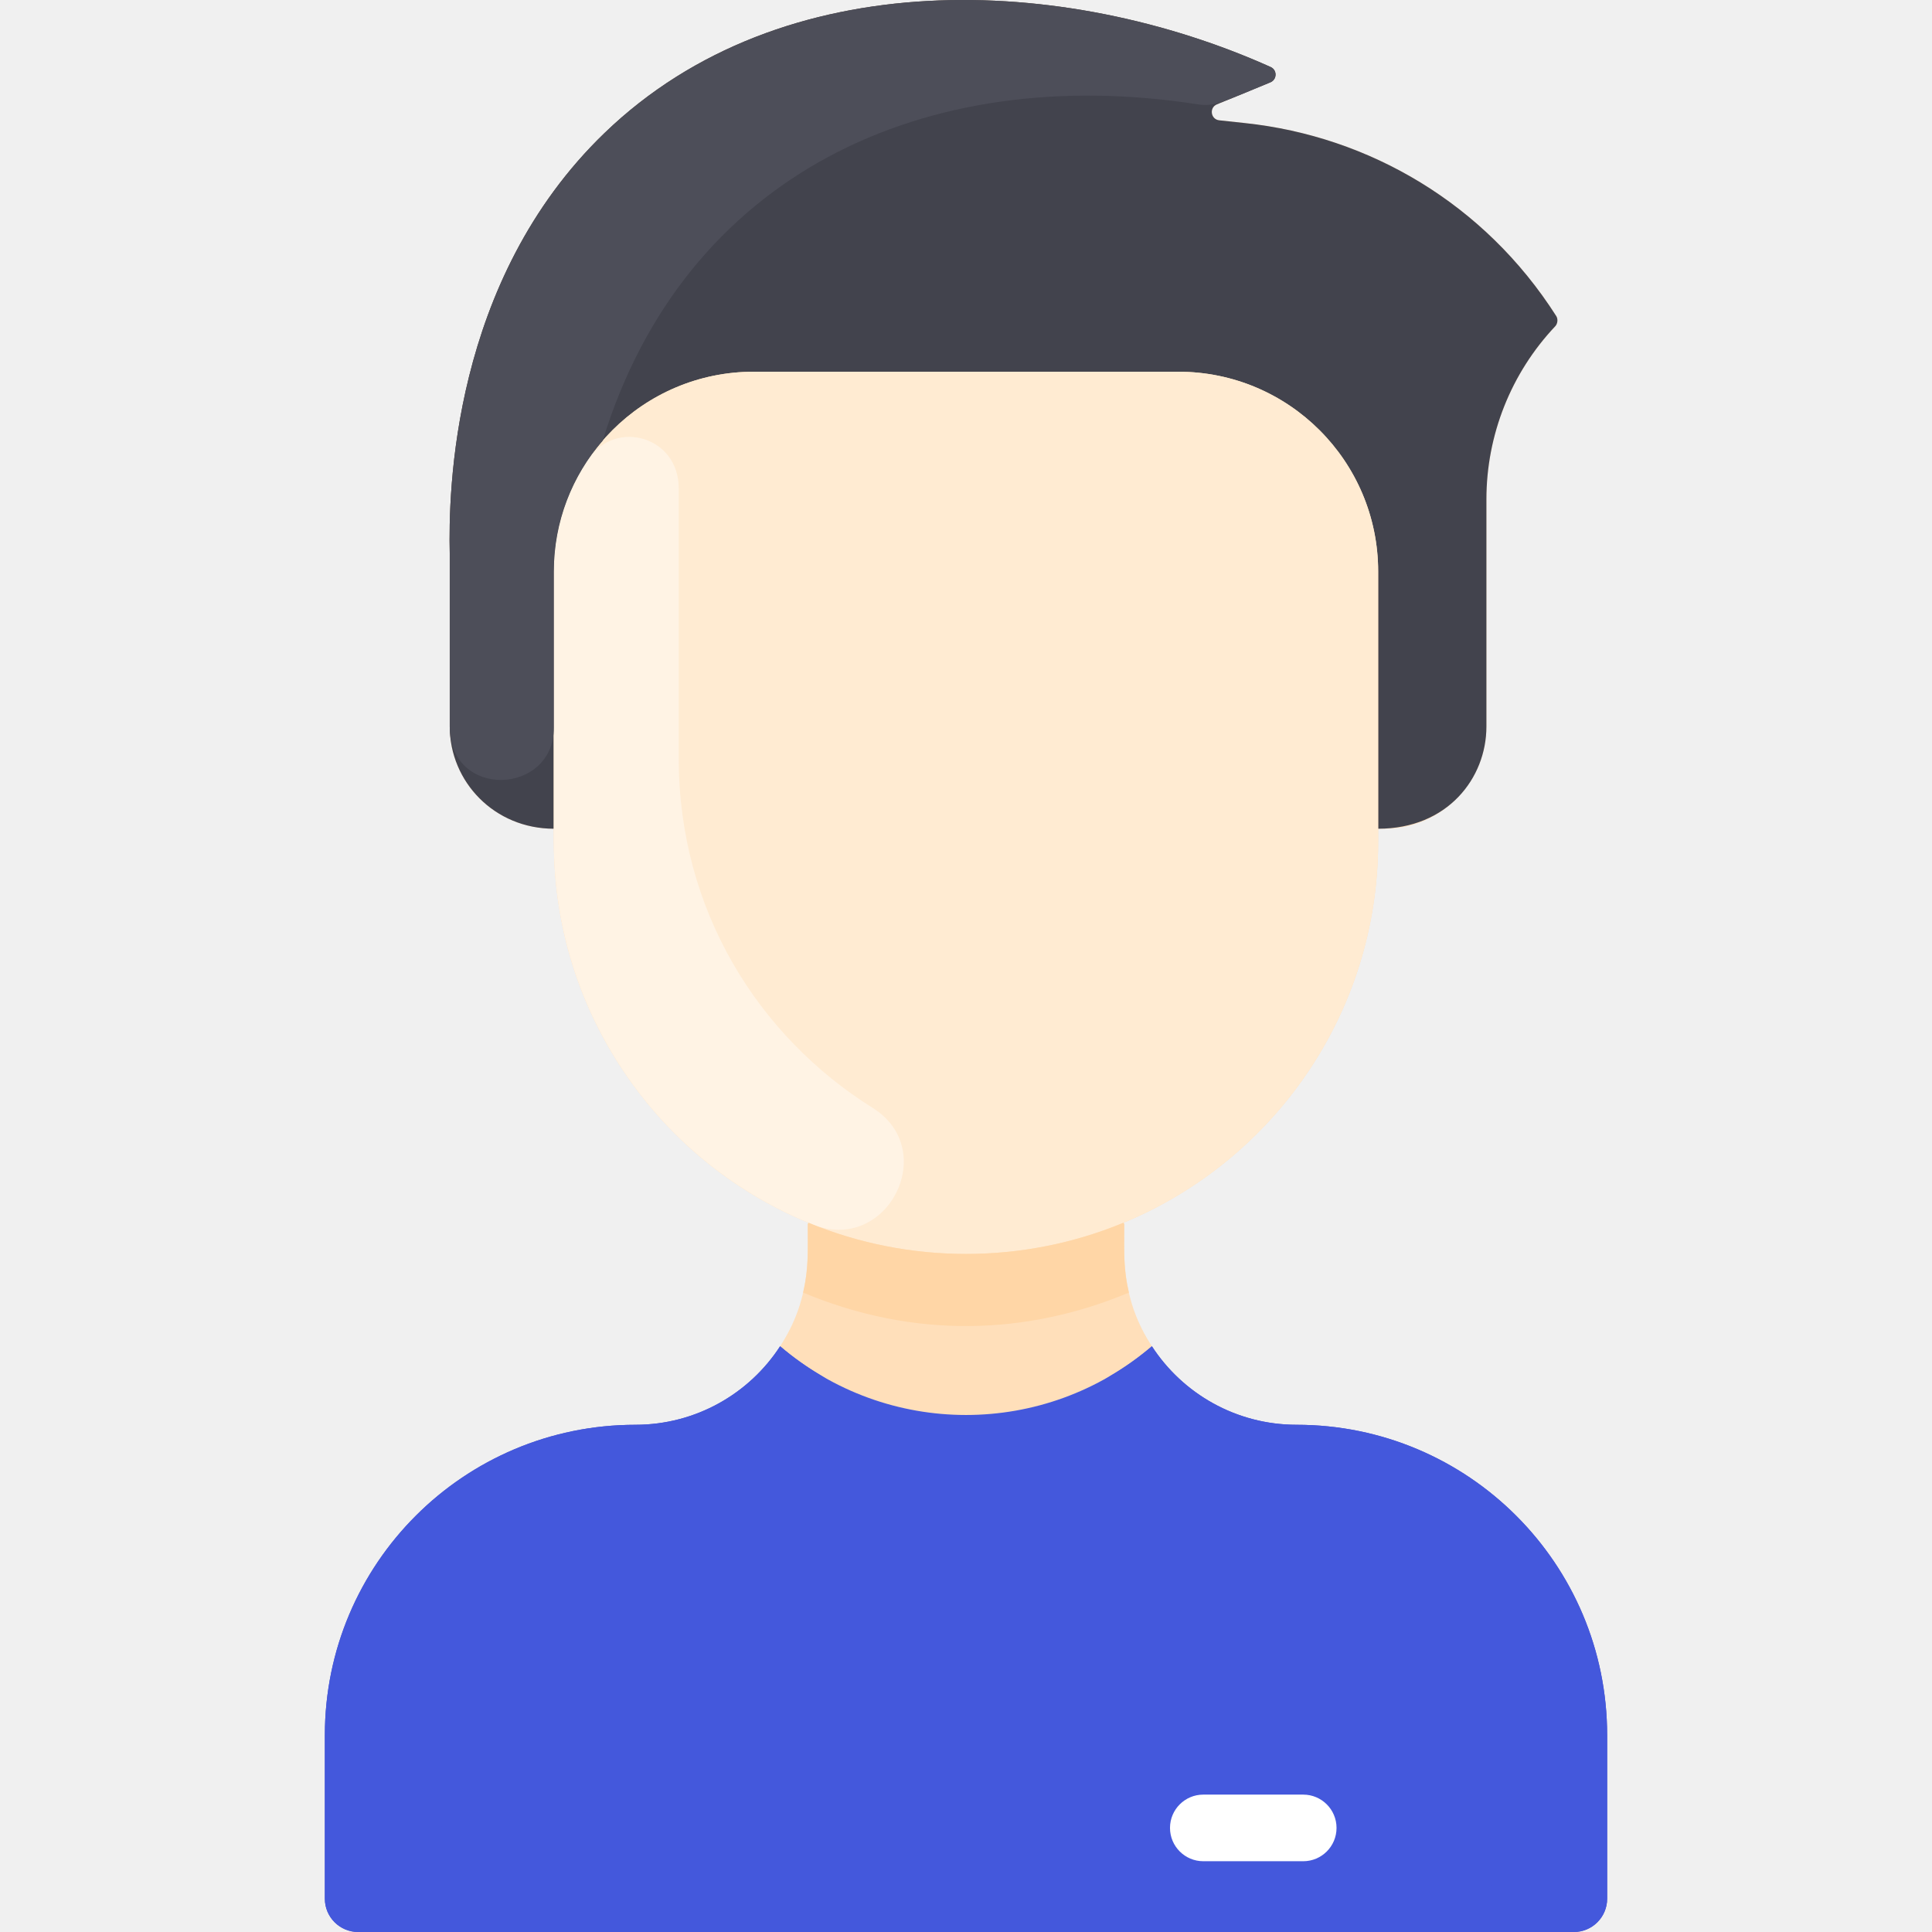
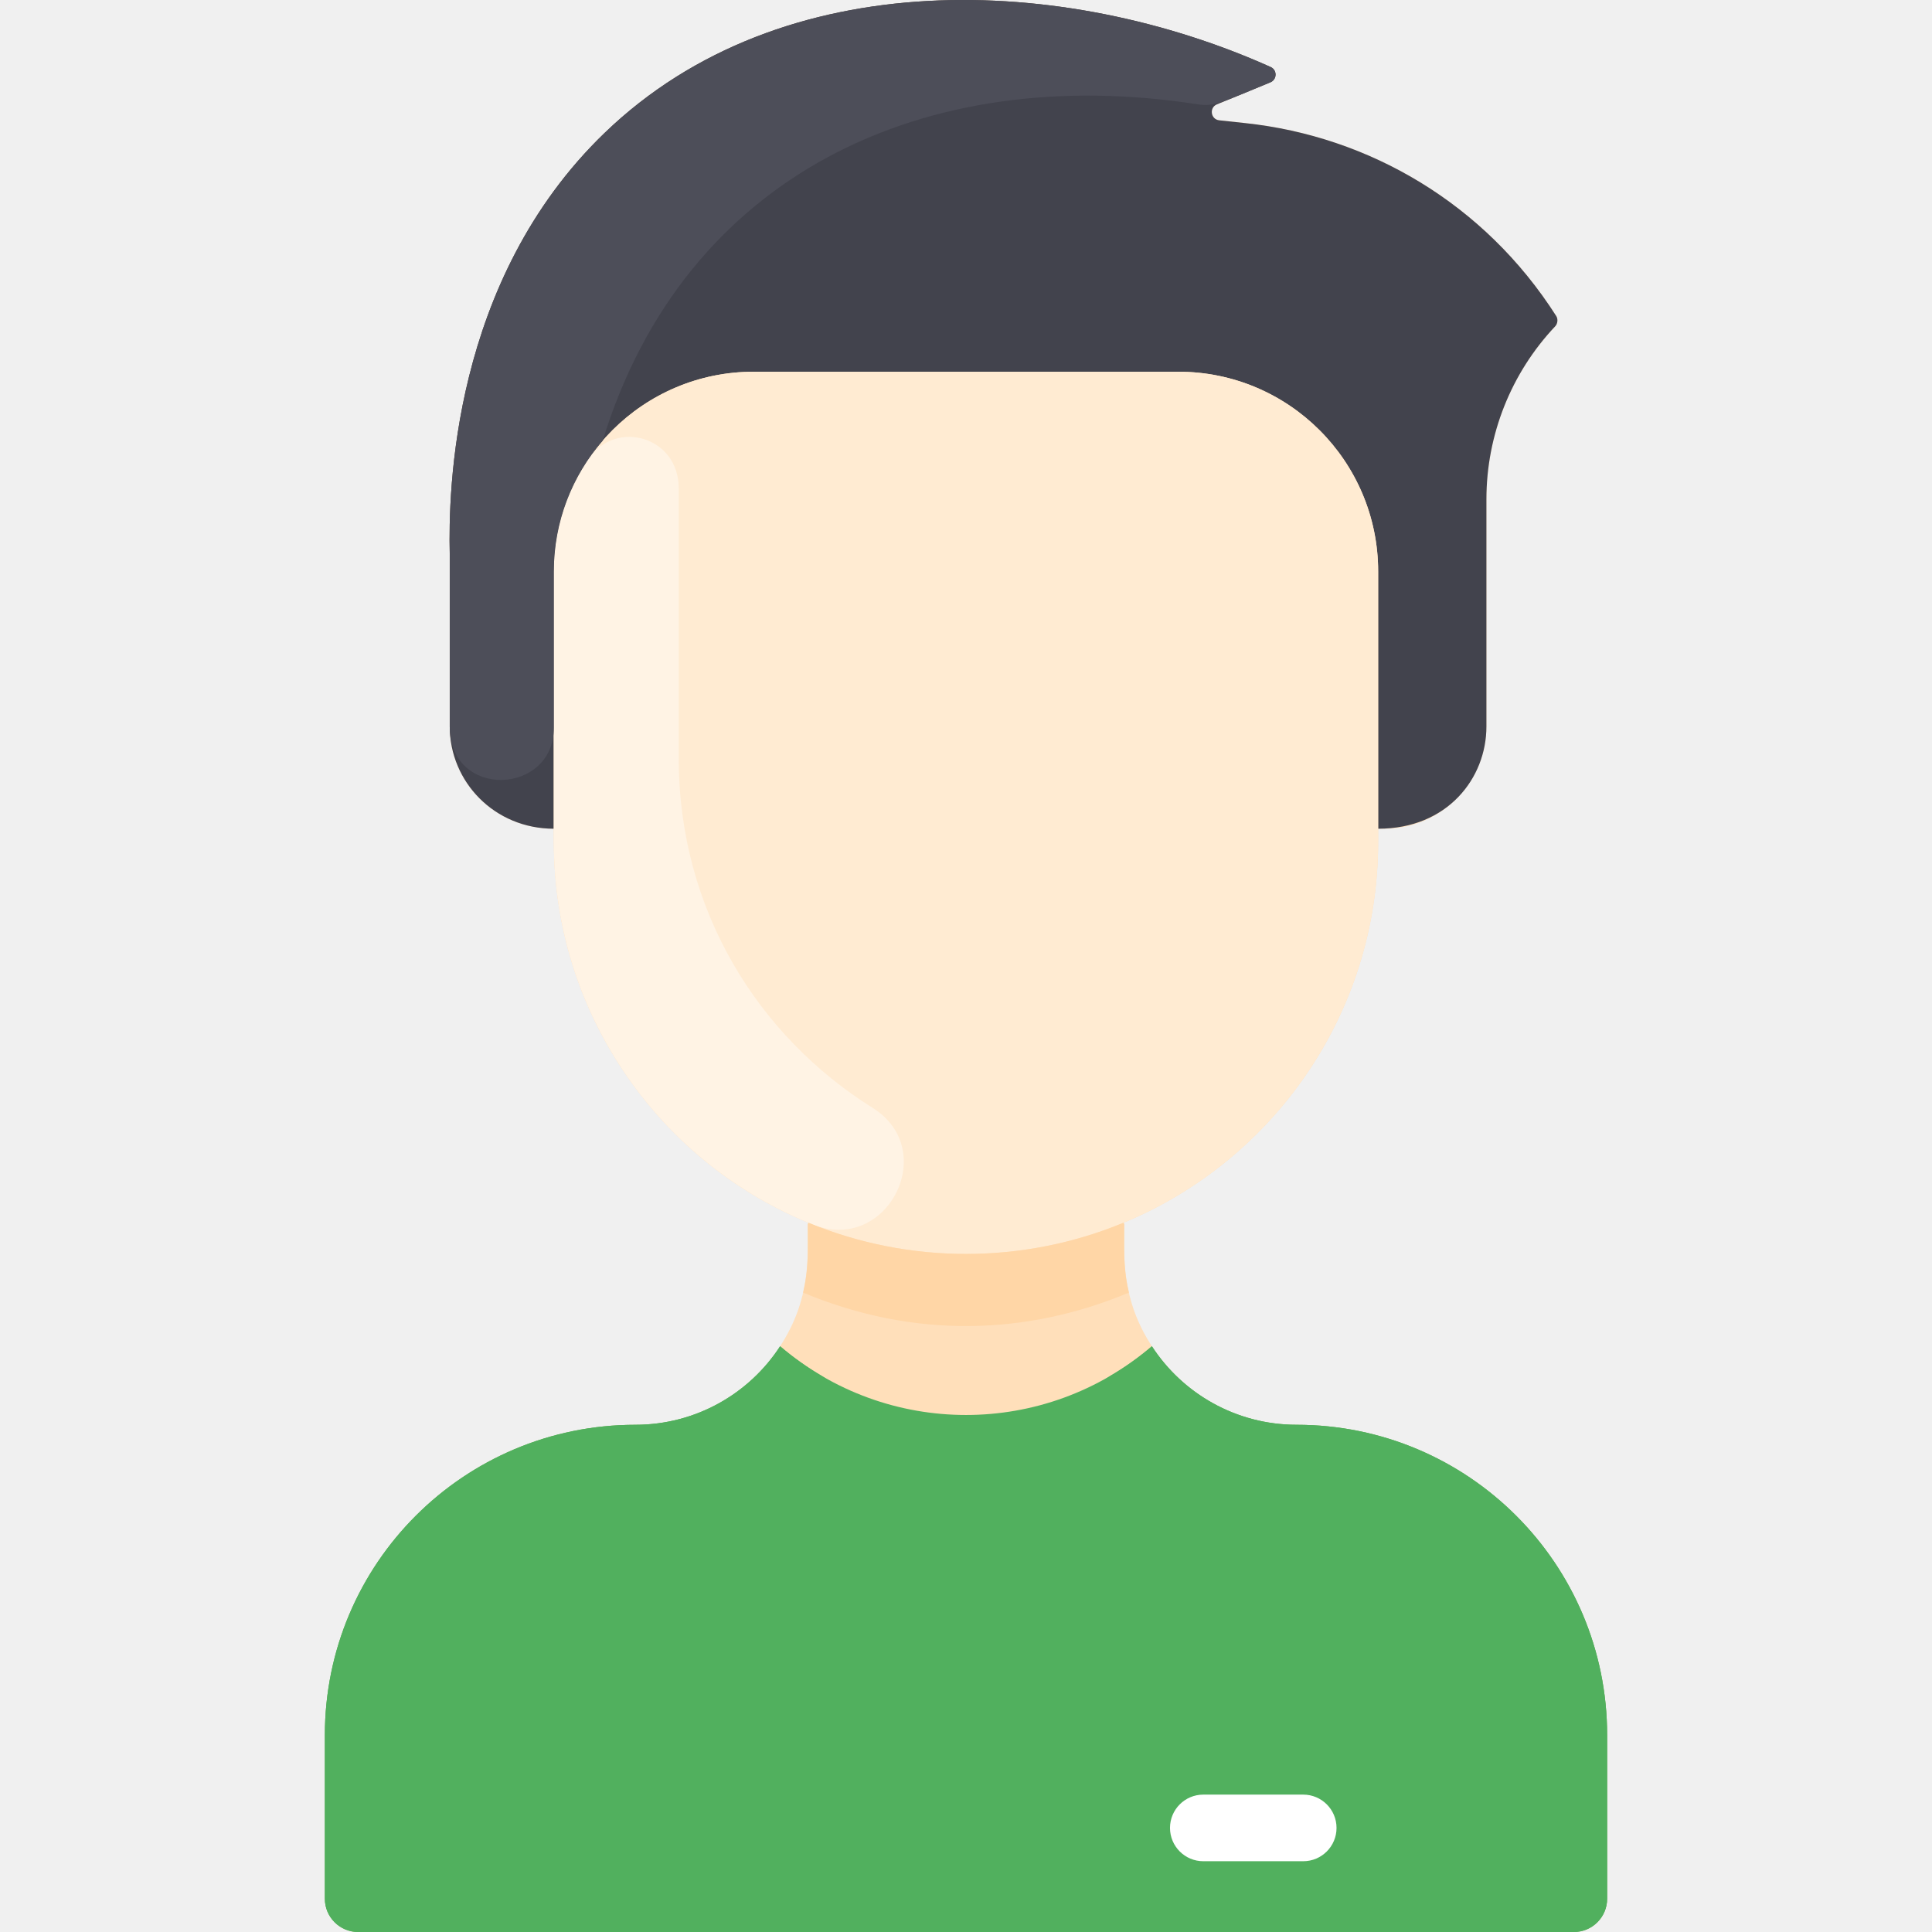
<svg xmlns="http://www.w3.org/2000/svg" id="Layer_1" enable-background="new 0 0 464.056 464.056" height="30" viewBox="0 0 464.056 464.056" width="30">
  <path d="m386.028 416.796v39.26c0 4.42-3.58 8-8 8h-292c-4.42 0-8-3.58-8-8v-39.26c0-41.19 33.39-74.56 74.59-74.57 14.56-.01 27.38-7.5 34.76-18.86 7.414-11.394 6.65-21.302 6.65-29.31l.15-.37c-35.9-14.86-61.15-50.23-61.15-91.5v-3.13c-14.255 0-25-11.265-25-24.54v-41.56c-.32-14.47.34-65.5 37.2-101.03 42.86-41.31 110.78-37.93 159.98-15.83 1.6.72 1.55 3.01-.07 3.68l-12.83 5.28c-1.92.79-1.51 3.62.55 3.84l6.23.67c29.83 3.19 57.54 19.39 74.72 46.35.46.73.33 1.84-.26 2.47-10.6 11.21-16.52 26.09-16.52 41.56v54.57c0 13.55-10.99 24.54-24.54 24.54h-1.46v3.13c0 41.27-25.25 76.64-61.15 91.5l.15.37c0 7.777-.827 17.82 6.65 29.31 7.38 11.36 20.2 18.85 34.76 18.86 41.2.01 74.59 33.38 74.59 74.57z" fill="#ffdfba" />
-   <path d="m386.028 416.796v39.26c0 4.418-3.582 8-8 8h-292c-4.418 0-8-3.582-8-8v-39.26c0-41.19 33.395-74.555 74.585-74.57 14.564-.005 27.387-7.504 34.765-18.86 25.754 22.002 63.531 22.015 89.3 0 7.377 11.356 20.201 18.855 34.765 18.86 41.19.015 74.585 33.38 74.585 74.57z" fill="#4458dc" />
+   <path d="m386.028 416.796v39.26c0 4.418-3.582 8-8 8h-292c-4.418 0-8-3.582-8-8v-39.26c0-41.19 33.395-74.555 74.585-74.57 14.564-.005 27.387-7.504 34.765-18.86 25.754 22.002 63.531 22.015 89.3 0 7.377 11.356 20.201 18.855 34.765 18.86 41.19.015 74.585 33.38 74.585 74.57z" fill="#51b05e" />
  <path d="m373.804 75.921c.464.729.334 1.833-.259 2.461-10.597 11.218-16.517 26.093-16.517 41.564v54.57c0 12.388-9.333 24.54-26 24.54v-61.77c0-26.51-21.49-48-48-48h-102c-26.51 0-48 21.49-48 48v61.77c-14.255 0-25-11.265-25-24.54v-41.56c-.32-14.47.34-65.5 37.2-101.03 42.857-41.311 110.784-37.929 159.976-15.827 1.6.719 1.558 3.01-.065 3.678l-12.831 5.282c-1.918.79-1.514 3.617.548 3.838l6.232.669c29.835 3.187 57.538 19.387 74.716 46.355z" fill="#42434d" />
  <path d="m331.028 202.186c0 54.696-44.348 99-99 99-51.492 0-99-40.031-99-102.13v-61.77c0-26.51 21.49-48 48-48h102c26.51 0 48 21.49 48 48z" fill="#ffebd2" />
  <path d="m313.028 447.056h-24c-4.418 0-8-3.582-8-8s3.582-8 8-8h24c4.418 0 8 3.582 8 8s-3.581 8-8 8z" fill="#fff" />
  <path d="m209.612 266.114c16.277 10.183 3.442 35.156-14.376 28.004-36.634-14.704-62.208-50.404-62.208-91.932v-64.9c0-10.084 3.11-19.442 8.422-27.168 6.514-9.473 21.578-5.288 21.578 7.168v64.9c0 36.51 19.192 66.79 46.584 83.928z" fill="#fff3e4" />
  <path d="m271.158 310.476c-24.637 10.313-51.712 11.113-78.26 0 1.356-5.626 1.13-9.27 1.13-16.42l.15-.37c24.082 9.996 51.571 10.016 75.7 0l.15.37c0 7.153-.226 10.796 1.13 16.42z" fill="#ffd6a6" />
-   <path d="m192.91 366.383c-3.698 1.163-7.664 1.804-11.916 1.841-41.296.364-74.966 33.017-74.966 74.315v7.517c0 7.732-6.268 14-14 14h-6c-4.418 0-8-3.582-8-8v-39.26c0-41.191 33.395-74.555 74.585-74.57 14.564-.005 27.387-7.504 34.765-18.86 2.974 2.54 6.158 4.823 9.512 6.822 14.753 8.791 12.402 31.044-3.98 36.195z" fill="#4458dc" />
-   <path d="m271.146 366.383c3.698 1.163 7.664 1.804 11.916 1.841 41.296.364 74.966 33.017 74.966 74.315v7.517c0 7.732 6.268 14 14 14h6c4.418 0 8-3.582 8-8v-39.26c0-41.191-33.395-74.555-74.585-74.57-14.564-.005-27.387-7.504-34.765-18.86-2.974 2.54-6.158 4.823-9.512 6.822-14.752 8.791-12.402 31.044 3.98 36.195z" fill="#4458dc" />
+   <path d="m192.91 366.383c-3.698 1.163-7.664 1.804-11.916 1.841-41.296.364-74.966 33.017-74.966 74.315v7.517c0 7.732-6.268 14-14 14h-6c-4.418 0-8-3.582-8-8v-39.26c0-41.191 33.395-74.555 74.585-74.57 14.564-.005 27.387-7.504 34.765-18.86 2.974 2.54 6.158 4.823 9.512 6.822 14.753 8.791 12.402 31.044-3.98 36.195z" fill="#51b05e" />
+   <path d="m271.146 366.383c3.698 1.163 7.664 1.804 11.916 1.841 41.296.364 74.966 33.017 74.966 74.315v7.517c0 7.732 6.268 14 14 14h6c4.418 0 8-3.582 8-8v-39.26c0-41.191-33.395-74.555-74.585-74.57-14.564-.005-27.387-7.504-34.765-18.86-2.974 2.54-6.158 4.823-9.512 6.822-14.752 8.791-12.402 31.044 3.98 36.195z" fill="#51b05e" />
  <path d="m305.138 19.776c-11.758 4.839-13.434 5.906-17.508 5.274-65.674-10.18-123.294 16.993-142.862 80.786v.01c-7.32 8.42-11.74 19.42-11.74 31.44v37.523c0 16.188-25 17.315-25-.293v-41.56c-.32-14.47.34-65.5 37.2-101.03 42.86-41.31 110.78-37.93 159.98-15.83 1.6.72 1.55 3.01-.07 3.68z" fill="#4d4e59" />
</svg>
